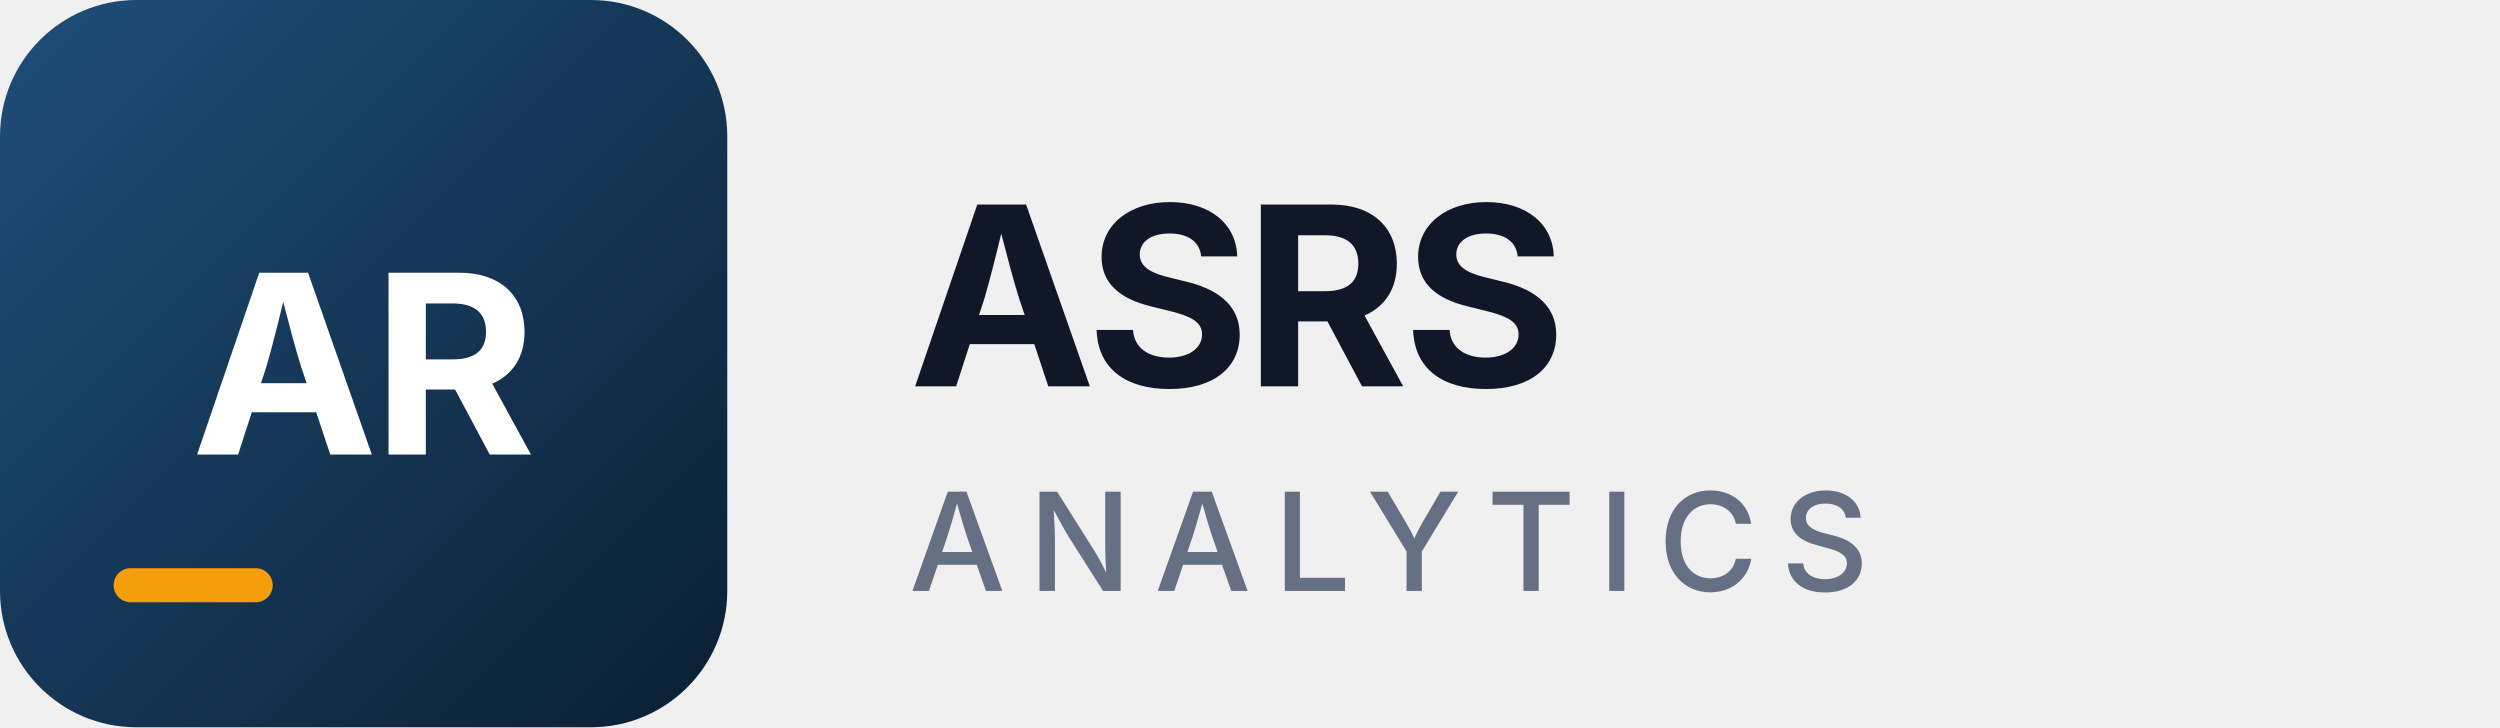
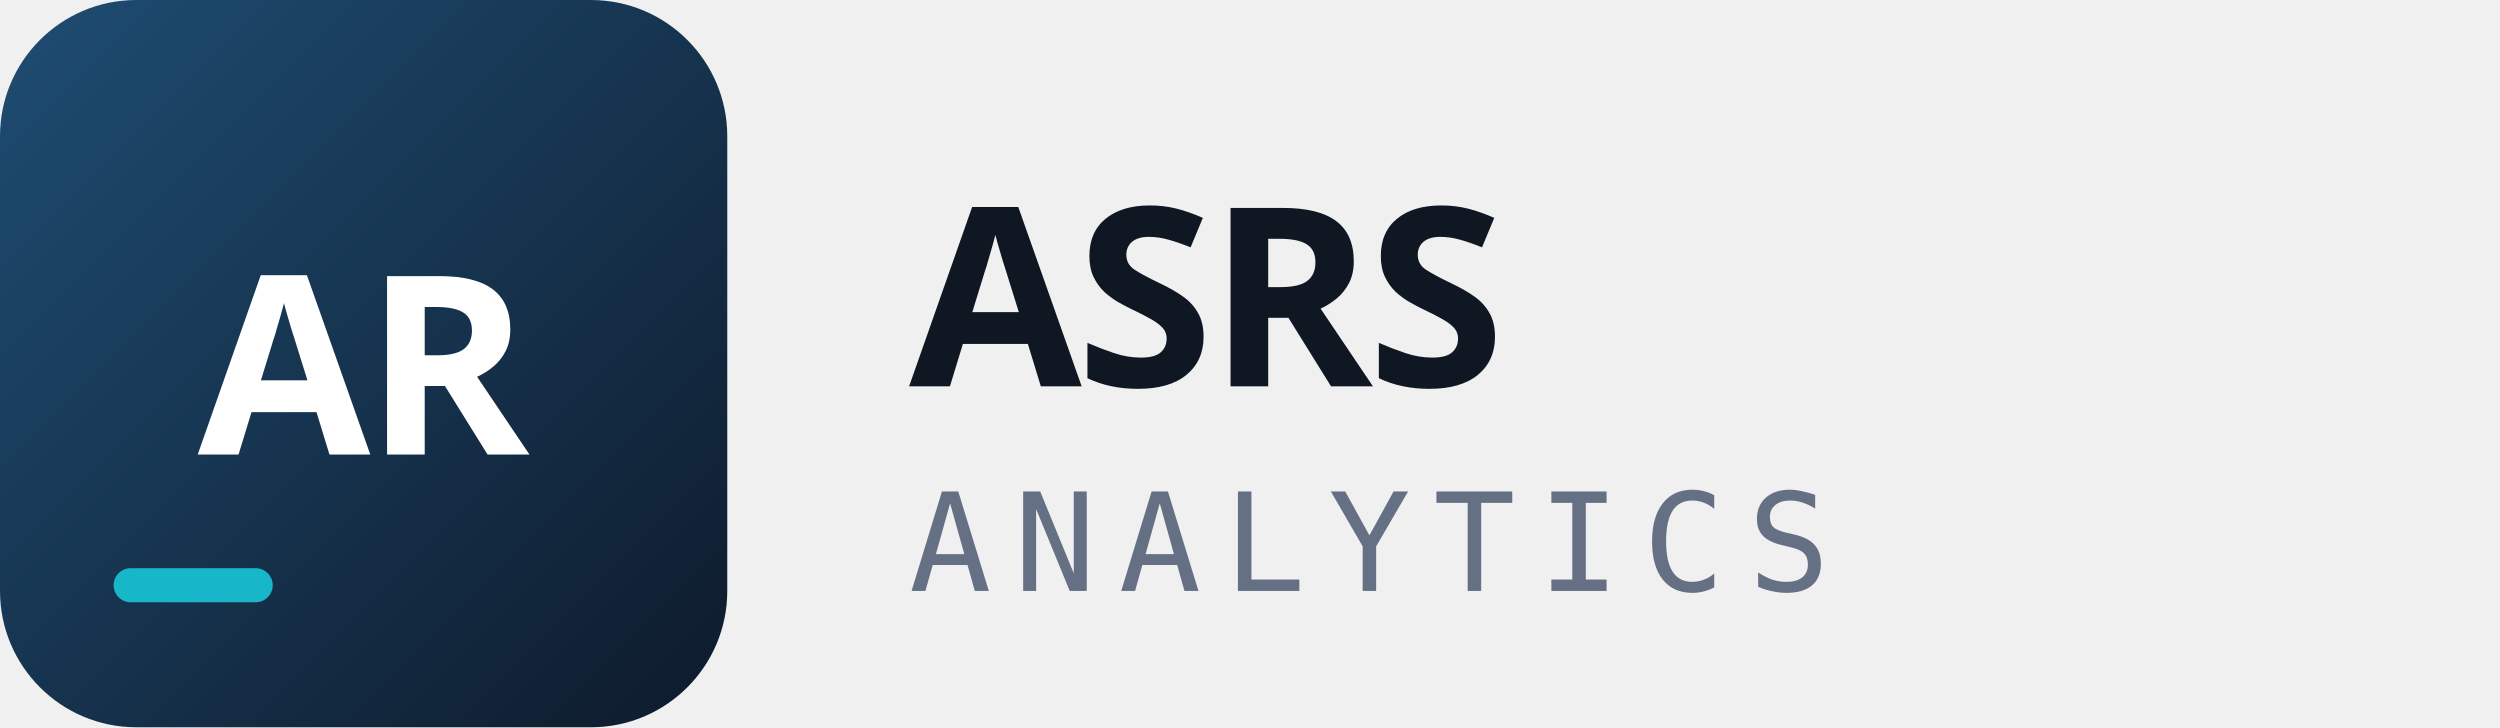
<svg xmlns="http://www.w3.org/2000/svg" viewBox="0 0 220 64" role="img" aria-label="ASRS Analytics">
  <defs>
    <linearGradient id="logoBg" x1="0" y1="0" x2="1" y2="1">
-       <stop offset="0%" stop-color="#1F4E79" />
-       <stop offset="100%" stop-color="#0B1F33" />
+       <stop offset="0%" stop-color="#1E4D72" />
+       <stop offset="100%" stop-color="#0E1A2B" />
    </linearGradient>
  </defs>
  <rect x="0" y="0" width="64" height="64" rx="12" ry="12" fill="url(#logoBg)" />
-   <rect x="10" y="50" width="14" height="3" rx="1.5" fill="#F59E0B" />
-   <text x="32" y="40" text-anchor="middle" font-family="Inter, 'Segoe UI', system-ui, sans-serif" font-weight="700" font-size="22" letter-spacing="-0.5" fill="#FFFFFF">AR</text>
-   <text x="80" y="34" font-family="Inter, 'Segoe UI', system-ui, sans-serif" font-weight="700" font-size="22" letter-spacing="-0.5" fill="#101828">ASRS</text>
-   <text x="80" y="52" font-family="Inter, 'Segoe UI', system-ui, sans-serif" font-weight="500" font-size="12" letter-spacing="2" fill="#667085">ANALYTICS</text>
+   <rect x="10" y="50" width="14" height="3" rx="1.5" fill="#18B6C9" />
+   <text x="32" y="40" text-anchor="middle" font-family="'IBM Plex Sans', 'Segoe UI', system-ui, sans-serif" font-weight="700" font-size="22" letter-spacing="-0.5" fill="#FFFFFF">AR</text>
+   <text x="80" y="34" font-family="'IBM Plex Sans', 'Segoe UI', system-ui, sans-serif" font-weight="700" font-size="22" letter-spacing="-0.5" fill="#0F1722">ASRS</text>
+   <text x="80" y="52" font-family="'IBM Plex Mono', 'Consolas', monospace" font-weight="500" font-size="12" letter-spacing="2" fill="#667085">ANALYTICS</text>
</svg>
